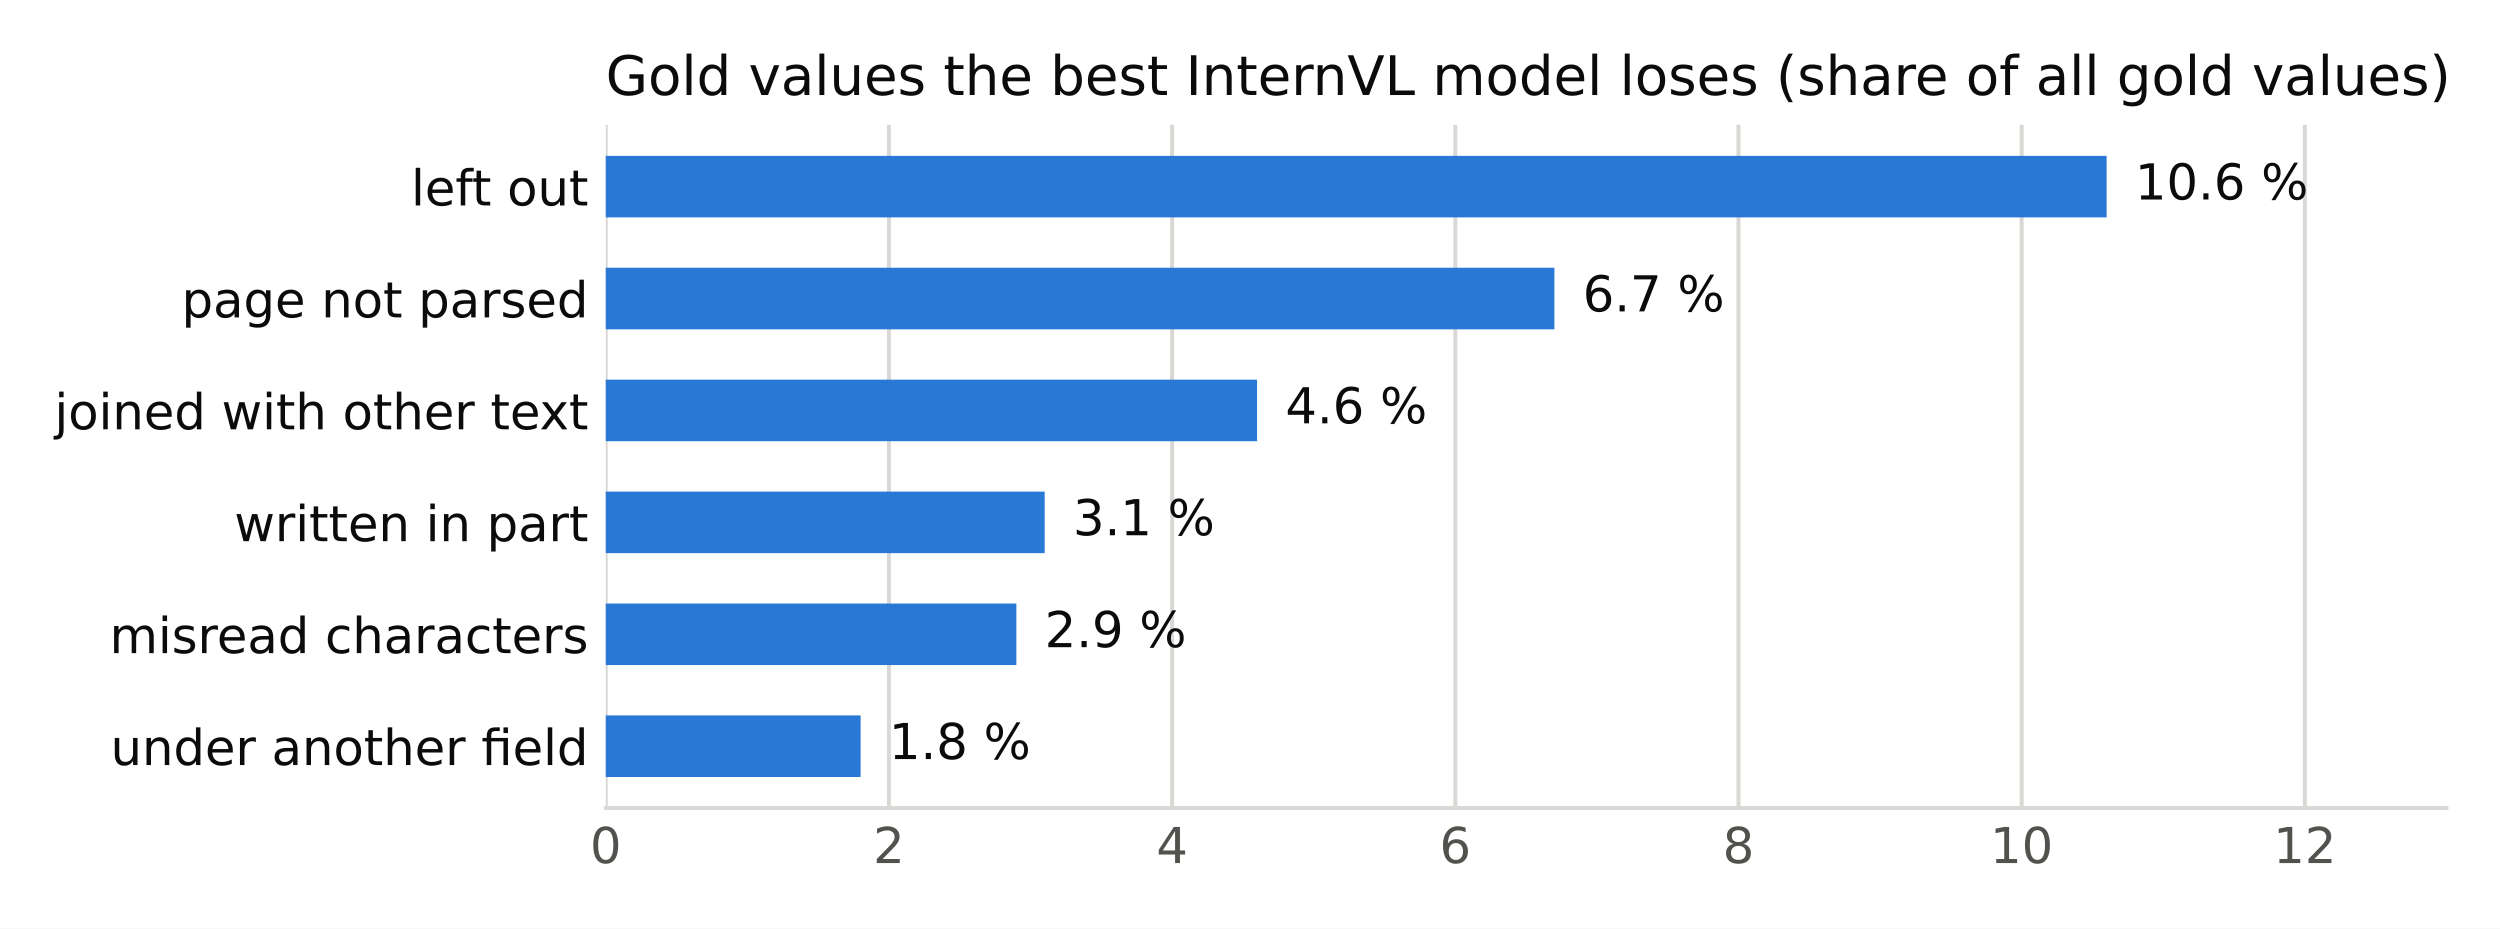
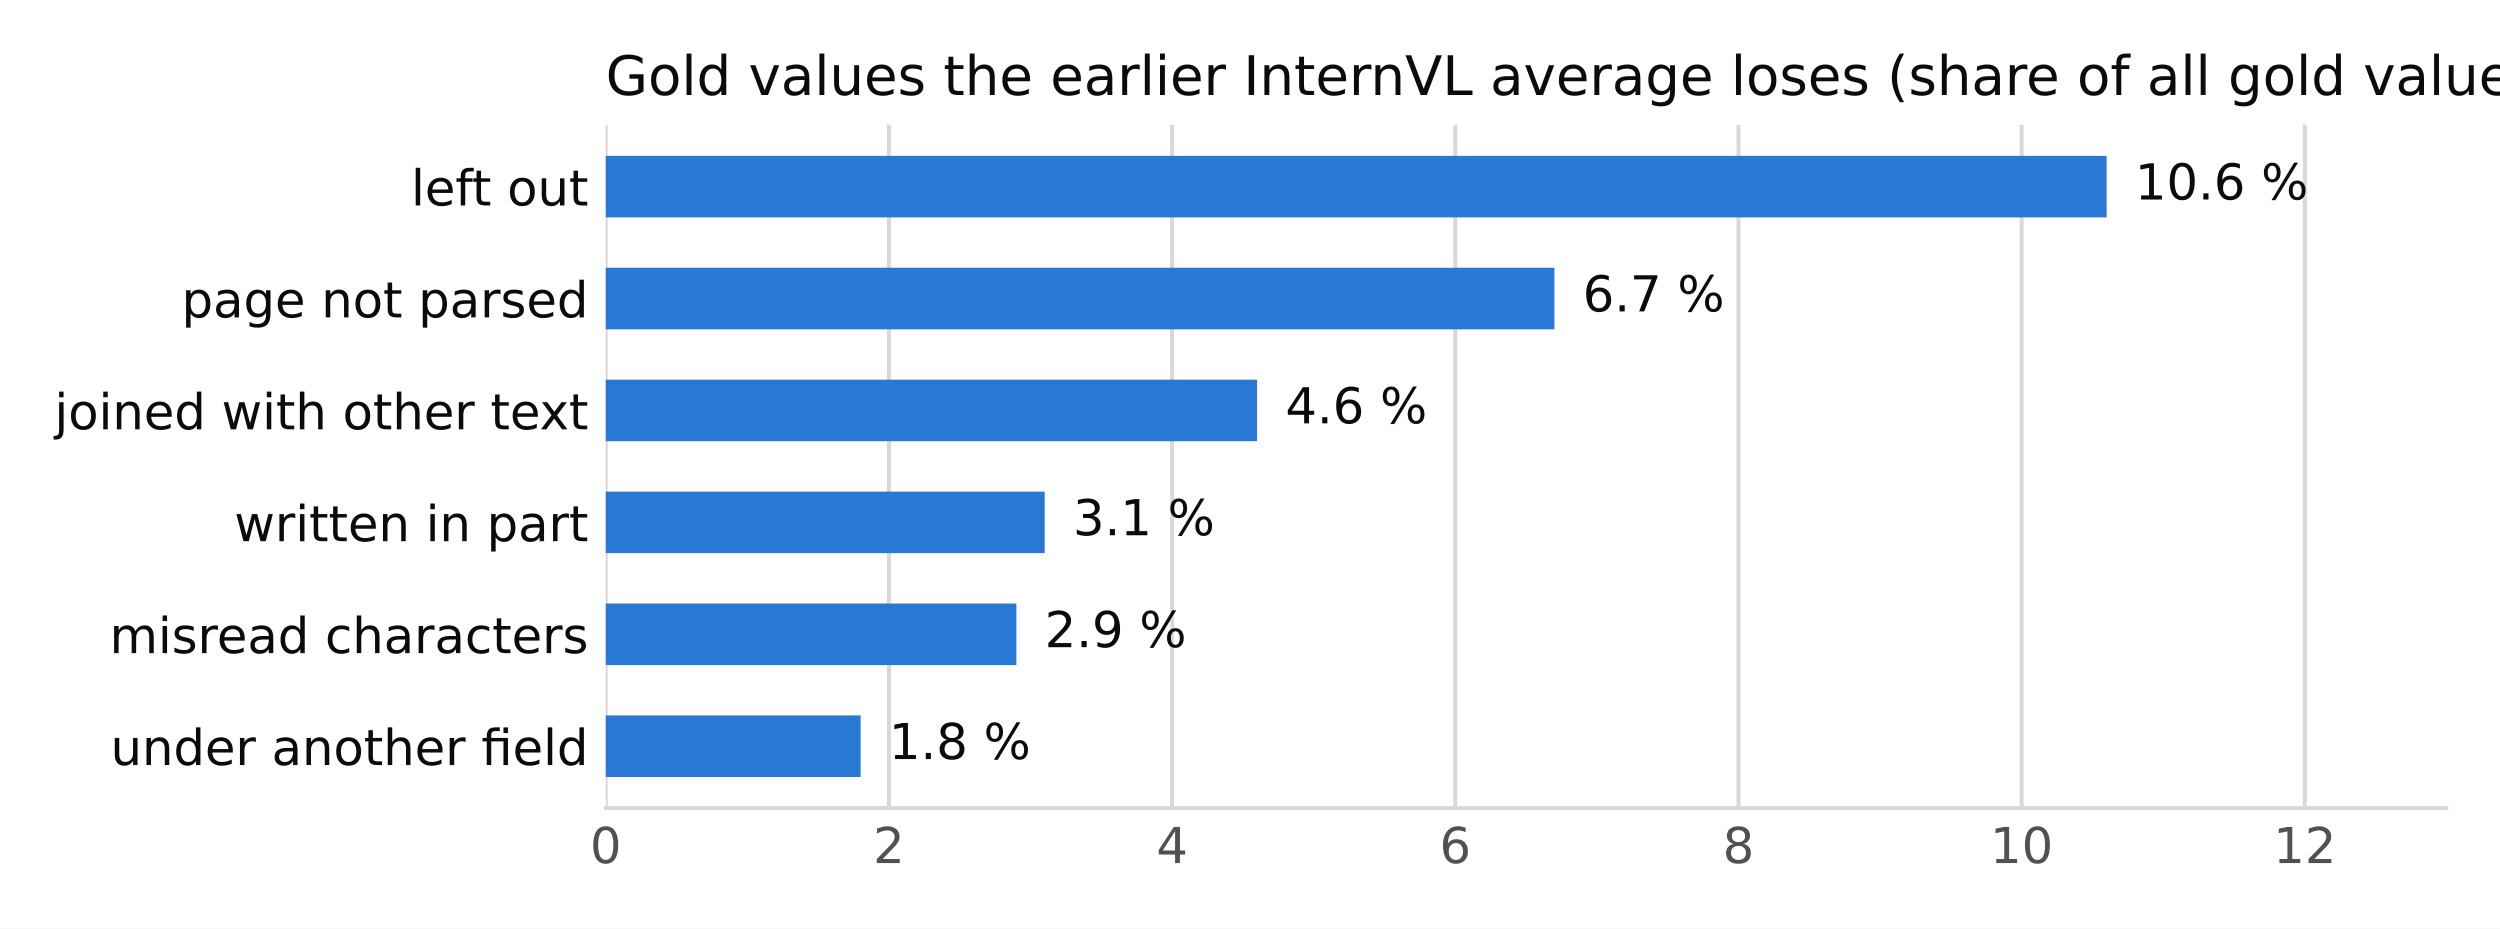
<svg xmlns="http://www.w3.org/2000/svg" xmlns:xlink="http://www.w3.org/1999/xlink" width="504pt" height="187.2pt" viewBox="0 0 504 187.2" version="1.1">
  <defs>
    <style type="text/css">*{stroke-linejoin: round; stroke-linecap: butt}</style>
  </defs>
  <g id="figure_1">
    <g id="patch_1">
      <path d="M 0 187.2  L 504 187.2  L 504 0  L 0 0  z " style="fill: #ffffff" />
    </g>
    <g id="axes_1">
      <g id="patch_2">
        <path d="M 122.12 162.9  L 493.2 162.9  L 493.2 25.157  L 122.12 25.157  L 122.12 162.9  z " style="fill: none" />
      </g>
      <g id="matplotlib.axis_1">
        <g id="xtick_1">
          <g id="line2d_1">
-             <path d="M 122.12 162.9  L 122.12 25.157  " clip-path="url(#p6984d5d50f)" style="fill: none; stroke: #d9d8d4; stroke-width: 0.8; stroke-linecap: square" />
+             <path d="M 122.12 162.9  L 122.12 25.157  " clip-path="url(#pb8b77c0574)" style="fill: none; stroke: #d9d8d4; stroke-width: 0.8; stroke-linecap: square" />
          </g>
          <g id="line2d_2" />
          <g id="text_1">
            <g style="fill: #52514e" transform="translate(118.9387 173.9977) scale(0.1 -0.1)">
              <defs>
                <path id="DejaVuSans-13" d="M 2034 4250  Q 1547 4250 1301 3770  Q 1056 3291 1056 2328  Q 1056 1369 1301 889  Q 1547 409 2034 409  Q 2525 409 2770 889  Q 3016 1369 3016 2328  Q 3016 3291 2770 3770  Q 2525 4250 2034 4250  z M 2034 4750  Q 2819 4750 3233 4129  Q 3647 3509 3647 2328  Q 3647 1150 3233 529  Q 2819 -91 2034 -91  Q 1250 -91 836 529  Q 422 1150 422 2328  Q 422 3509 836 4129  Q 1250 4750 2034 4750  z " transform="scale(0.015625)" />
              </defs>
              <use xlink:href="#DejaVuSans-13" />
            </g>
          </g>
        </g>
        <g id="xtick_2">
          <g id="line2d_3">
-             <path d="M 179.209 162.9  L 179.209 25.157  " clip-path="url(#p6984d5d50f)" style="fill: none; stroke: #d9d8d4; stroke-width: 0.8; stroke-linecap: square" />
+             <path d="M 179.209 162.9  L 179.209 25.157  " clip-path="url(#pb8b77c0574)" style="fill: none; stroke: #d9d8d4; stroke-width: 0.8; stroke-linecap: square" />
          </g>
          <g id="line2d_4" />
          <g id="text_2">
            <g style="fill: #52514e" transform="translate(176.028 173.9977) scale(0.1 -0.1)">
              <defs>
                <path id="DejaVuSans-15" d="M 1228 531  L 3431 531  L 3431 0  L 469 0  L 469 531  Q 828 903 1448 1529  Q 2069 2156 2228 2338  Q 2531 2678 2651 2914  Q 2772 3150 2772 3378  Q 2772 3750 2511 3984  Q 2250 4219 1831 4219  Q 1534 4219 1204 4116  Q 875 4013 500 3803  L 500 4441  Q 881 4594 1212 4672  Q 1544 4750 1819 4750  Q 2544 4750 2975 4387  Q 3406 4025 3406 3419  Q 3406 3131 3298 2873  Q 3191 2616 2906 2266  Q 2828 2175 2409 1742  Q 1991 1309 1228 531  z " transform="scale(0.015625)" />
              </defs>
              <use xlink:href="#DejaVuSans-15" />
            </g>
          </g>
        </g>
        <g id="xtick_3">
          <g id="line2d_5">
-             <path d="M 236.298 162.9  L 236.298 25.157  " clip-path="url(#p6984d5d50f)" style="fill: none; stroke: #d9d8d4; stroke-width: 0.8; stroke-linecap: square" />
+             <path d="M 236.298 162.9  L 236.298 25.157  " clip-path="url(#pb8b77c0574)" style="fill: none; stroke: #d9d8d4; stroke-width: 0.8; stroke-linecap: square" />
          </g>
          <g id="line2d_6" />
          <g id="text_3">
            <g style="fill: #52514e" transform="translate(233.1172 173.9977) scale(0.1 -0.1)">
              <defs>
                <path id="DejaVuSans-17" d="M 2419 4116  L 825 1625  L 2419 1625  L 2419 4116  z M 2253 4666  L 3047 4666  L 3047 1625  L 3713 1625  L 3713 1100  L 3047 1100  L 3047 0  L 2419 0  L 2419 1100  L 313 1100  L 313 1709  L 2253 4666  z " transform="scale(0.015625)" />
              </defs>
              <use xlink:href="#DejaVuSans-17" />
            </g>
          </g>
        </g>
        <g id="xtick_4">
          <g id="line2d_7">
-             <path d="M 293.388 162.9  L 293.388 25.157  " clip-path="url(#p6984d5d50f)" style="fill: none; stroke: #d9d8d4; stroke-width: 0.8; stroke-linecap: square" />
+             <path d="M 293.388 162.9  L 293.388 25.157  " clip-path="url(#pb8b77c0574)" style="fill: none; stroke: #d9d8d4; stroke-width: 0.8; stroke-linecap: square" />
          </g>
          <g id="line2d_8" />
          <g id="text_4">
            <g style="fill: #52514e" transform="translate(290.2064 173.9977) scale(0.1 -0.1)">
              <defs>
                <path id="DejaVuSans-19" d="M 2113 2584  Q 1688 2584 1439 2293  Q 1191 2003 1191 1497  Q 1191 994 1439 701  Q 1688 409 2113 409  Q 2538 409 2786 701  Q 3034 994 3034 1497  Q 3034 2003 2786 2293  Q 2538 2584 2113 2584  z M 3366 4563  L 3366 3988  Q 3128 4100 2886 4159  Q 2644 4219 2406 4219  Q 1781 4219 1451 3797  Q 1122 3375 1075 2522  Q 1259 2794 1537 2939  Q 1816 3084 2150 3084  Q 2853 3084 3261 2657  Q 3669 2231 3669 1497  Q 3669 778 3244 343  Q 2819 -91 2113 -91  Q 1303 -91 875 529  Q 447 1150 447 2328  Q 447 3434 972 4092  Q 1497 4750 2381 4750  Q 2619 4750 2861 4703  Q 3103 4656 3366 4563  z " transform="scale(0.015625)" />
              </defs>
              <use xlink:href="#DejaVuSans-19" />
            </g>
          </g>
        </g>
        <g id="xtick_5">
          <g id="line2d_9">
-             <path d="M 350.477 162.9  L 350.477 25.157  " clip-path="url(#p6984d5d50f)" style="fill: none; stroke: #d9d8d4; stroke-width: 0.8; stroke-linecap: square" />
+             <path d="M 350.477 162.9  L 350.477 25.157  " clip-path="url(#pb8b77c0574)" style="fill: none; stroke: #d9d8d4; stroke-width: 0.8; stroke-linecap: square" />
          </g>
          <g id="line2d_10" />
          <g id="text_5">
            <g style="fill: #52514e" transform="translate(347.2957 173.9977) scale(0.1 -0.1)">
              <defs>
                <path id="DejaVuSans-1b" d="M 2034 2216  Q 1584 2216 1326 1975  Q 1069 1734 1069 1313  Q 1069 891 1326 650  Q 1584 409 2034 409  Q 2484 409 2743 651  Q 3003 894 3003 1313  Q 3003 1734 2745 1975  Q 2488 2216 2034 2216  z M 1403 2484  Q 997 2584 770 2862  Q 544 3141 544 3541  Q 544 4100 942 4425  Q 1341 4750 2034 4750  Q 2731 4750 3128 4425  Q 3525 4100 3525 3541  Q 3525 3141 3298 2862  Q 3072 2584 2669 2484  Q 3125 2378 3379 2068  Q 3634 1759 3634 1313  Q 3634 634 3220 271  Q 2806 -91 2034 -91  Q 1263 -91 848 271  Q 434 634 434 1313  Q 434 1759 690 2068  Q 947 2378 1403 2484  z M 1172 3481  Q 1172 3119 1398 2916  Q 1625 2713 2034 2713  Q 2441 2713 2670 2916  Q 2900 3119 2900 3481  Q 2900 3844 2670 4047  Q 2441 4250 2034 4250  Q 1625 4250 1398 4047  Q 1172 3844 1172 3481  z " transform="scale(0.015625)" />
              </defs>
              <use xlink:href="#DejaVuSans-1b" />
            </g>
          </g>
        </g>
        <g id="xtick_6">
          <g id="line2d_11">
-             <path d="M 407.566 162.9  L 407.566 25.157  " clip-path="url(#p6984d5d50f)" style="fill: none; stroke: #d9d8d4; stroke-width: 0.8; stroke-linecap: square" />
+             <path d="M 407.566 162.9  L 407.566 25.157  " clip-path="url(#pb8b77c0574)" style="fill: none; stroke: #d9d8d4; stroke-width: 0.8; stroke-linecap: square" />
          </g>
          <g id="line2d_12" />
          <g id="text_6">
            <g style="fill: #52514e" transform="translate(401.2037 173.9977) scale(0.1 -0.1)">
              <defs>
                <path id="DejaVuSans-14" d="M 794 531  L 1825 531  L 1825 4091  L 703 3866  L 703 4441  L 1819 4666  L 2450 4666  L 2450 531  L 3481 531  L 3481 0  L 794 0  L 794 531  z " transform="scale(0.015625)" />
              </defs>
              <use xlink:href="#DejaVuSans-14" />
              <use xlink:href="#DejaVuSans-13" transform="translate(63.625 0)" />
            </g>
          </g>
        </g>
        <g id="xtick_7">
          <g id="line2d_13">
-             <path d="M 464.655 162.9  L 464.655 25.157  " clip-path="url(#p6984d5d50f)" style="fill: none; stroke: #d9d8d4; stroke-width: 0.8; stroke-linecap: square" />
+             <path d="M 464.655 162.9  L 464.655 25.157  " clip-path="url(#pb8b77c0574)" style="fill: none; stroke: #d9d8d4; stroke-width: 0.8; stroke-linecap: square" />
          </g>
          <g id="line2d_14" />
          <g id="text_7">
            <g style="fill: #52514e" transform="translate(458.2929 173.9977) scale(0.1 -0.1)">
              <use xlink:href="#DejaVuSans-14" />
              <use xlink:href="#DejaVuSans-15" transform="translate(63.625 0)" />
            </g>
          </g>
        </g>
      </g>
      <g id="matplotlib.axis_2">
        <g id="ytick_1">
          <g id="line2d_15" />
          <g id="text_8">
            <g style="fill: #0b0b0b" transform="translate(22.29188 154.2336) scale(0.1 -0.1)">
              <defs>
                <path id="DejaVuSans-58" d="M 544 1381  L 544 3500  L 1119 3500  L 1119 1403  Q 1119 906 1312 657  Q 1506 409 1894 409  Q 2359 409 2629 706  Q 2900 1003 2900 1516  L 2900 3500  L 3475 3500  L 3475 0  L 2900 0  L 2900 538  Q 2691 219 2414 64  Q 2138 -91 1772 -91  Q 1169 -91 856 284  Q 544 659 544 1381  z M 1991 3584  L 1991 3584  z " transform="scale(0.015625)" />
                <path id="DejaVuSans-51" d="M 3513 2113  L 3513 0  L 2938 0  L 2938 2094  Q 2938 2591 2744 2837  Q 2550 3084 2163 3084  Q 1697 3084 1428 2787  Q 1159 2491 1159 1978  L 1159 0  L 581 0  L 581 3500  L 1159 3500  L 1159 2956  Q 1366 3272 1645 3428  Q 1925 3584 2291 3584  Q 2894 3584 3203 3211  Q 3513 2838 3513 2113  z " transform="scale(0.015625)" />
                <path id="DejaVuSans-47" d="M 2906 2969  L 2906 4863  L 3481 4863  L 3481 0  L 2906 0  L 2906 525  Q 2725 213 2448 61  Q 2172 -91 1784 -91  Q 1150 -91 751 415  Q 353 922 353 1747  Q 353 2572 751 3078  Q 1150 3584 1784 3584  Q 2172 3584 2448 3432  Q 2725 3281 2906 2969  z M 947 1747  Q 947 1113 1208 752  Q 1469 391 1925 391  Q 2381 391 2643 752  Q 2906 1113 2906 1747  Q 2906 2381 2643 2742  Q 2381 3103 1925 3103  Q 1469 3103 1208 2742  Q 947 2381 947 1747  z " transform="scale(0.015625)" />
                <path id="DejaVuSans-48" d="M 3597 1894  L 3597 1613  L 953 1613  Q 991 1019 1311 708  Q 1631 397 2203 397  Q 2534 397 2845 478  Q 3156 559 3463 722  L 3463 178  Q 3153 47 2828 -22  Q 2503 -91 2169 -91  Q 1331 -91 842 396  Q 353 884 353 1716  Q 353 2575 817 3079  Q 1281 3584 2069 3584  Q 2775 3584 3186 3129  Q 3597 2675 3597 1894  z M 3022 2063  Q 3016 2534 2758 2815  Q 2500 3097 2075 3097  Q 1594 3097 1305 2825  Q 1016 2553 972 2059  L 3022 2063  z " transform="scale(0.015625)" />
                <path id="DejaVuSans-55" d="M 2631 2963  Q 2534 3019 2420 3045  Q 2306 3072 2169 3072  Q 1681 3072 1420 2755  Q 1159 2438 1159 1844  L 1159 0  L 581 0  L 581 3500  L 1159 3500  L 1159 2956  Q 1341 3275 1631 3429  Q 1922 3584 2338 3584  Q 2397 3584 2469 3576  Q 2541 3569 2628 3553  L 2631 2963  z " transform="scale(0.015625)" />
                <path id="DejaVuSans-3" transform="scale(0.015625)" />
                <path id="DejaVuSans-44" d="M 2194 1759  Q 1497 1759 1228 1600  Q 959 1441 959 1056  Q 959 750 1161 570  Q 1363 391 1709 391  Q 2188 391 2477 730  Q 2766 1069 2766 1631  L 2766 1759  L 2194 1759  z M 3341 1997  L 3341 0  L 2766 0  L 2766 531  Q 2569 213 2275 61  Q 1981 -91 1556 -91  Q 1019 -91 701 211  Q 384 513 384 1019  Q 384 1609 779 1909  Q 1175 2209 1959 2209  L 2766 2209  L 2766 2266  Q 2766 2663 2505 2880  Q 2244 3097 1772 3097  Q 1472 3097 1187 3025  Q 903 2953 641 2809  L 641 3341  Q 956 3463 1253 3523  Q 1550 3584 1831 3584  Q 2591 3584 2966 3190  Q 3341 2797 3341 1997  z " transform="scale(0.015625)" />
                <path id="DejaVuSans-52" d="M 1959 3097  Q 1497 3097 1228 2736  Q 959 2375 959 1747  Q 959 1119 1226 758  Q 1494 397 1959 397  Q 2419 397 2687 759  Q 2956 1122 2956 1747  Q 2956 2369 2687 2733  Q 2419 3097 1959 3097  z M 1959 3584  Q 2709 3584 3137 3096  Q 3566 2609 3566 1747  Q 3566 888 3137 398  Q 2709 -91 1959 -91  Q 1206 -91 779 398  Q 353 888 353 1747  Q 353 2609 779 3096  Q 1206 3584 1959 3584  z " transform="scale(0.015625)" />
                <path id="DejaVuSans-57" d="M 1172 4494  L 1172 3500  L 2356 3500  L 2356 3053  L 1172 3053  L 1172 1153  Q 1172 725 1289 603  Q 1406 481 1766 481  L 2356 481  L 2356 0  L 1766 0  Q 1100 0 847 248  Q 594 497 594 1153  L 594 3053  L 172 3053  L 172 3500  L 594 3500  L 594 4494  L 1172 4494  z " transform="scale(0.015625)" />
                <path id="DejaVuSans-4b" d="M 3513 2113  L 3513 0  L 2938 0  L 2938 2094  Q 2938 2591 2744 2837  Q 2550 3084 2163 3084  Q 1697 3084 1428 2787  Q 1159 2491 1159 1978  L 1159 0  L 581 0  L 581 4863  L 1159 4863  L 1159 2956  Q 1366 3272 1645 3428  Q 1925 3584 2291 3584  Q 2894 3584 3203 3211  Q 3513 2838 3513 2113  z " transform="scale(0.015625)" />
                <path id="DejaVuSans-13af" d="M 3431 3500  L 3431 0  L 2853 0  L 2853 3053  L 1275 3053  L 1275 0  L 697 0  L 697 3053  L 147 3053  L 147 3500  L 697 3500  L 697 3744  Q 697 4316 967 4589  Q 1238 4863 1797 4863  L 2375 4863  L 2375 4384  L 1825 4384  Q 1516 4384 1395 4259  Q 1275 4134 1275 3809  L 1275 3500  L 3431 3500  z M 2853 4856  L 3431 4856  L 3431 4128  L 2853 4128  L 2853 4856  z " transform="scale(0.015625)" />
                <path id="DejaVuSans-4f" d="M 603 4863  L 1178 4863  L 1178 0  L 603 0  L 603 4863  z " transform="scale(0.015625)" />
              </defs>
              <use xlink:href="#DejaVuSans-58" />
              <use xlink:href="#DejaVuSans-51" transform="translate(63.375 0)" />
              <use xlink:href="#DejaVuSans-47" transform="translate(126.75 0)" />
              <use xlink:href="#DejaVuSans-48" transform="translate(190.2344 0)" />
              <use xlink:href="#DejaVuSans-55" transform="translate(251.7656 0)" />
              <use xlink:href="#DejaVuSans-3" transform="translate(292.875 0)" />
              <use xlink:href="#DejaVuSans-44" transform="translate(324.6562 0)" />
              <use xlink:href="#DejaVuSans-51" transform="translate(385.9375 0)" />
              <use xlink:href="#DejaVuSans-52" transform="translate(449.3125 0)" />
              <use xlink:href="#DejaVuSans-57" transform="translate(510.5 0)" />
              <use xlink:href="#DejaVuSans-4b" transform="translate(549.7031 0)" />
              <use xlink:href="#DejaVuSans-48" transform="translate(613.0781 0)" />
              <use xlink:href="#DejaVuSans-55" transform="translate(674.6094 0)" />
              <use xlink:href="#DejaVuSans-3" transform="translate(715.7188 0)" />
              <use xlink:href="#DejaVuSans-13af" transform="translate(747.5 0)" />
              <use xlink:href="#DejaVuSans-48" transform="translate(810.4844 0)" />
              <use xlink:href="#DejaVuSans-4f" transform="translate(872.0156 0)" />
              <use xlink:href="#DejaVuSans-47" transform="translate(899.7969 0)" />
            </g>
          </g>
        </g>
        <g id="ytick_2">
          <g id="line2d_16" />
          <g id="text_9">
            <g style="fill: #0b0b0b" transform="translate(22.09812 131.6713) scale(0.1 -0.1)">
              <defs>
                <path id="DejaVuSans-50" d="M 3328 2828  Q 3544 3216 3844 3400  Q 4144 3584 4550 3584  Q 5097 3584 5394 3201  Q 5691 2819 5691 2113  L 5691 0  L 5113 0  L 5113 2094  Q 5113 2597 4934 2840  Q 4756 3084 4391 3084  Q 3944 3084 3684 2787  Q 3425 2491 3425 1978  L 3425 0  L 2847 0  L 2847 2094  Q 2847 2600 2669 2842  Q 2491 3084 2119 3084  Q 1678 3084 1418 2786  Q 1159 2488 1159 1978  L 1159 0  L 581 0  L 581 3500  L 1159 3500  L 1159 2956  Q 1356 3278 1631 3431  Q 1906 3584 2284 3584  Q 2666 3584 2933 3390  Q 3200 3197 3328 2828  z " transform="scale(0.015625)" />
                <path id="DejaVuSans-4c" d="M 603 3500  L 1178 3500  L 1178 0  L 603 0  L 603 3500  z M 603 4863  L 1178 4863  L 1178 4134  L 603 4134  L 603 4863  z " transform="scale(0.015625)" />
                <path id="DejaVuSans-56" d="M 2834 3397  L 2834 2853  Q 2591 2978 2328 3040  Q 2066 3103 1784 3103  Q 1356 3103 1142 2972  Q 928 2841 928 2578  Q 928 2378 1081 2264  Q 1234 2150 1697 2047  L 1894 2003  Q 2506 1872 2764 1633  Q 3022 1394 3022 966  Q 3022 478 2636 193  Q 2250 -91 1575 -91  Q 1294 -91 989 -36  Q 684 19 347 128  L 347 722  Q 666 556 975 473  Q 1284 391 1588 391  Q 1994 391 2212 530  Q 2431 669 2431 922  Q 2431 1156 2273 1281  Q 2116 1406 1581 1522  L 1381 1569  Q 847 1681 609 1914  Q 372 2147 372 2553  Q 372 3047 722 3315  Q 1072 3584 1716 3584  Q 2034 3584 2315 3537  Q 2597 3491 2834 3397  z " transform="scale(0.015625)" />
                <path id="DejaVuSans-46" d="M 3122 3366  L 3122 2828  Q 2878 2963 2633 3030  Q 2388 3097 2138 3097  Q 1578 3097 1268 2742  Q 959 2388 959 1747  Q 959 1106 1268 751  Q 1578 397 2138 397  Q 2388 397 2633 464  Q 2878 531 3122 666  L 3122 134  Q 2881 22 2623 -34  Q 2366 -91 2075 -91  Q 1284 -91 818 406  Q 353 903 353 1747  Q 353 2603 823 3093  Q 1294 3584 2113 3584  Q 2378 3584 2631 3529  Q 2884 3475 3122 3366  z " transform="scale(0.015625)" />
              </defs>
              <use xlink:href="#DejaVuSans-50" />
              <use xlink:href="#DejaVuSans-4c" transform="translate(97.40625 0)" />
              <use xlink:href="#DejaVuSans-56" transform="translate(125.1875 0)" />
              <use xlink:href="#DejaVuSans-55" transform="translate(177.2812 0)" />
              <use xlink:href="#DejaVuSans-48" transform="translate(216.1875 0)" />
              <use xlink:href="#DejaVuSans-44" transform="translate(277.7188 0)" />
              <use xlink:href="#DejaVuSans-47" transform="translate(339 0)" />
              <use xlink:href="#DejaVuSans-3" transform="translate(402.4844 0)" />
              <use xlink:href="#DejaVuSans-46" transform="translate(434.2656 0)" />
              <use xlink:href="#DejaVuSans-4b" transform="translate(489.25 0)" />
              <use xlink:href="#DejaVuSans-44" transform="translate(552.625 0)" />
              <use xlink:href="#DejaVuSans-55" transform="translate(613.9062 0)" />
              <use xlink:href="#DejaVuSans-44" transform="translate(655.0156 0)" />
              <use xlink:href="#DejaVuSans-46" transform="translate(716.2969 0)" />
              <use xlink:href="#DejaVuSans-57" transform="translate(771.2812 0)" />
              <use xlink:href="#DejaVuSans-48" transform="translate(810.4844 0)" />
              <use xlink:href="#DejaVuSans-55" transform="translate(872.0156 0)" />
              <use xlink:href="#DejaVuSans-56" transform="translate(913.125 0)" />
            </g>
          </g>
        </g>
        <g id="ytick_3">
          <g id="line2d_17" />
          <g id="text_10">
            <g style="fill: #0b0b0b" transform="translate(47.24188 109.1091) scale(0.1 -0.1)">
              <defs>
                <path id="DejaVuSans-5a" d="M 269 3500  L 844 3500  L 1563 769  L 2278 3500  L 2956 3500  L 3675 769  L 4391 3500  L 4966 3500  L 4050 0  L 3372 0  L 2619 2869  L 1863 0  L 1184 0  L 269 3500  z " transform="scale(0.015625)" />
                <path id="DejaVuSans-53" d="M 1159 525  L 1159 -1331  L 581 -1331  L 581 3500  L 1159 3500  L 1159 2969  Q 1341 3281 1617 3432  Q 1894 3584 2278 3584  Q 2916 3584 3314 3078  Q 3713 2572 3713 1747  Q 3713 922 3314 415  Q 2916 -91 2278 -91  Q 1894 -91 1617 61  Q 1341 213 1159 525  z M 3116 1747  Q 3116 2381 2855 2742  Q 2594 3103 2138 3103  Q 1681 3103 1420 2742  Q 1159 2381 1159 1747  Q 1159 1113 1420 752  Q 1681 391 2138 391  Q 2594 391 2855 752  Q 3116 1113 3116 1747  z " transform="scale(0.015625)" />
              </defs>
              <use xlink:href="#DejaVuSans-5a" />
              <use xlink:href="#DejaVuSans-55" transform="translate(81.78125 0)" />
              <use xlink:href="#DejaVuSans-4c" transform="translate(122.8906 0)" />
              <use xlink:href="#DejaVuSans-57" transform="translate(150.6719 0)" />
              <use xlink:href="#DejaVuSans-57" transform="translate(189.875 0)" />
              <use xlink:href="#DejaVuSans-48" transform="translate(229.0781 0)" />
              <use xlink:href="#DejaVuSans-51" transform="translate(290.6094 0)" />
              <use xlink:href="#DejaVuSans-3" transform="translate(353.9844 0)" />
              <use xlink:href="#DejaVuSans-4c" transform="translate(385.7656 0)" />
              <use xlink:href="#DejaVuSans-51" transform="translate(413.5469 0)" />
              <use xlink:href="#DejaVuSans-3" transform="translate(476.9219 0)" />
              <use xlink:href="#DejaVuSans-53" transform="translate(508.7031 0)" />
              <use xlink:href="#DejaVuSans-44" transform="translate(572.1875 0)" />
              <use xlink:href="#DejaVuSans-55" transform="translate(633.4688 0)" />
              <use xlink:href="#DejaVuSans-57" transform="translate(674.5781 0)" />
            </g>
          </g>
        </g>
        <g id="ytick_4">
          <g id="line2d_18" />
          <g id="text_11">
            <g style="fill: #0b0b0b" transform="translate(10.97937 86.5468) scale(0.1 -0.1)">
              <defs>
                <path id="DejaVuSans-4d" d="M 603 3500  L 1178 3500  L 1178 -63  Q 1178 -731 923 -1031  Q 669 -1331 103 -1331  L -116 -1331  L -116 -844  L 38 -844  Q 366 -844 484 -692  Q 603 -541 603 -63  L 603 3500  z M 603 4863  L 1178 4863  L 1178 4134  L 603 4134  L 603 4863  z " transform="scale(0.015625)" />
                <path id="DejaVuSans-5b" d="M 3513 3500  L 2247 1797  L 3578 0  L 2900 0  L 1881 1375  L 863 0  L 184 0  L 1544 1831  L 300 3500  L 978 3500  L 1906 2253  L 2834 3500  L 3513 3500  z " transform="scale(0.015625)" />
              </defs>
              <use xlink:href="#DejaVuSans-4d" />
              <use xlink:href="#DejaVuSans-52" transform="translate(27.78125 0)" />
              <use xlink:href="#DejaVuSans-4c" transform="translate(88.96875 0)" />
              <use xlink:href="#DejaVuSans-51" transform="translate(116.75 0)" />
              <use xlink:href="#DejaVuSans-48" transform="translate(180.125 0)" />
              <use xlink:href="#DejaVuSans-47" transform="translate(241.6562 0)" />
              <use xlink:href="#DejaVuSans-3" transform="translate(305.1406 0)" />
              <use xlink:href="#DejaVuSans-5a" transform="translate(336.9219 0)" />
              <use xlink:href="#DejaVuSans-4c" transform="translate(418.7031 0)" />
              <use xlink:href="#DejaVuSans-57" transform="translate(446.4844 0)" />
              <use xlink:href="#DejaVuSans-4b" transform="translate(485.6875 0)" />
              <use xlink:href="#DejaVuSans-3" transform="translate(549.0625 0)" />
              <use xlink:href="#DejaVuSans-52" transform="translate(580.8438 0)" />
              <use xlink:href="#DejaVuSans-57" transform="translate(642.0312 0)" />
              <use xlink:href="#DejaVuSans-4b" transform="translate(681.2344 0)" />
              <use xlink:href="#DejaVuSans-48" transform="translate(744.6094 0)" />
              <use xlink:href="#DejaVuSans-55" transform="translate(806.1406 0)" />
              <use xlink:href="#DejaVuSans-3" transform="translate(847.25 0)" />
              <use xlink:href="#DejaVuSans-57" transform="translate(879.0312 0)" />
              <use xlink:href="#DejaVuSans-48" transform="translate(918.2344 0)" />
              <use xlink:href="#DejaVuSans-5b" transform="translate(978.0156 0)" />
              <use xlink:href="#DejaVuSans-57" transform="translate(1037.203 0)" />
            </g>
          </g>
        </g>
        <g id="ytick_5">
          <g id="line2d_19" />
          <g id="text_12">
            <g style="fill: #0b0b0b" transform="translate(36.61062 63.98454) scale(0.1 -0.1)">
              <defs>
                <path id="DejaVuSans-4a" d="M 2906 1791  Q 2906 2416 2648 2759  Q 2391 3103 1925 3103  Q 1463 3103 1205 2759  Q 947 2416 947 1791  Q 947 1169 1205 825  Q 1463 481 1925 481  Q 2391 481 2648 825  Q 2906 1169 2906 1791  z M 3481 434  Q 3481 -459 3084 -895  Q 2688 -1331 1869 -1331  Q 1566 -1331 1297 -1286  Q 1028 -1241 775 -1147  L 775 -588  Q 1028 -725 1275 -790  Q 1522 -856 1778 -856  Q 2344 -856 2625 -561  Q 2906 -266 2906 331  L 2906 616  Q 2728 306 2450 153  Q 2172 0 1784 0  Q 1141 0 747 490  Q 353 981 353 1791  Q 353 2603 747 3093  Q 1141 3584 1784 3584  Q 2172 3584 2450 3431  Q 2728 3278 2906 2969  L 2906 3500  L 3481 3500  L 3481 434  z " transform="scale(0.015625)" />
              </defs>
              <use xlink:href="#DejaVuSans-53" />
              <use xlink:href="#DejaVuSans-44" transform="translate(63.48438 0)" />
              <use xlink:href="#DejaVuSans-4a" transform="translate(124.7656 0)" />
              <use xlink:href="#DejaVuSans-48" transform="translate(188.25 0)" />
              <use xlink:href="#DejaVuSans-3" transform="translate(249.7812 0)" />
              <use xlink:href="#DejaVuSans-51" transform="translate(281.5625 0)" />
              <use xlink:href="#DejaVuSans-52" transform="translate(344.9375 0)" />
              <use xlink:href="#DejaVuSans-57" transform="translate(406.125 0)" />
              <use xlink:href="#DejaVuSans-3" transform="translate(445.3281 0)" />
              <use xlink:href="#DejaVuSans-53" transform="translate(477.1094 0)" />
              <use xlink:href="#DejaVuSans-44" transform="translate(540.5938 0)" />
              <use xlink:href="#DejaVuSans-55" transform="translate(601.875 0)" />
              <use xlink:href="#DejaVuSans-56" transform="translate(642.9844 0)" />
              <use xlink:href="#DejaVuSans-48" transform="translate(695.0781 0)" />
              <use xlink:href="#DejaVuSans-47" transform="translate(756.6094 0)" />
            </g>
          </g>
        </g>
        <g id="ytick_6">
          <g id="line2d_20" />
          <g id="text_13">
            <g style="fill: #0b0b0b" transform="translate(82.86844 41.42229) scale(0.1 -0.1)">
              <defs>
                <path id="DejaVuSans-49" d="M 2375 4863  L 2375 4384  L 1825 4384  Q 1516 4384 1395 4259  Q 1275 4134 1275 3809  L 1275 3500  L 2222 3500  L 2222 3053  L 1275 3053  L 1275 0  L 697 0  L 697 3053  L 147 3053  L 147 3500  L 697 3500  L 697 3744  Q 697 4328 969 4595  Q 1241 4863 1831 4863  L 2375 4863  z " transform="scale(0.015625)" />
              </defs>
              <use xlink:href="#DejaVuSans-4f" />
              <use xlink:href="#DejaVuSans-48" transform="translate(27.78125 0)" />
              <use xlink:href="#DejaVuSans-49" transform="translate(89.3125 0)" />
              <use xlink:href="#DejaVuSans-57" transform="translate(122.7656 0)" />
              <use xlink:href="#DejaVuSans-3" transform="translate(161.9688 0)" />
              <use xlink:href="#DejaVuSans-52" transform="translate(193.75 0)" />
              <use xlink:href="#DejaVuSans-58" transform="translate(254.9375 0)" />
              <use xlink:href="#DejaVuSans-57" transform="translate(318.3125 0)" />
            </g>
          </g>
        </g>
      </g>
      <g id="patch_3">
-         <path d="M 122.12 156.639  L 173.5 156.639  L 173.5 144.23  L 122.12 144.23  z " clip-path="url(#p6984d5d50f)" style="fill: #2a78d6" />
+         <path d="M 122.12 156.639  L 173.5 156.639  L 173.5 144.23  L 122.12 144.23  z " clip-path="url(#pb8b77c0574)" style="fill: #2a78d6" />
      </g>
      <g id="patch_4">
-         <path d="M 122.12 134.077  L 204.899 134.077  L 204.899 121.667  L 122.12 121.667  z " clip-path="url(#p6984d5d50f)" style="fill: #2a78d6" />
+         <path d="M 122.12 134.077  L 204.899 134.077  L 204.899 121.667  L 122.12 121.667  z " clip-path="url(#pb8b77c0574)" style="fill: #2a78d6" />
      </g>
      <g id="patch_5">
-         <path d="M 122.12 111.514  L 210.608 111.514  L 210.608 99.105  L 122.12 99.105  z " clip-path="url(#p6984d5d50f)" style="fill: #2a78d6" />
+         <path d="M 122.12 111.514  L 210.608 111.514  L 210.608 99.105  L 122.12 99.105  z " clip-path="url(#pb8b77c0574)" style="fill: #2a78d6" />
      </g>
      <g id="patch_6">
-         <path d="M 122.12 88.952  L 253.425 88.952  L 253.425 76.543  L 122.12 76.543  z " clip-path="url(#p6984d5d50f)" style="fill: #2a78d6" />
+         <path d="M 122.12 88.952  L 253.425 88.952  L 253.425 76.543  L 122.12 76.543  z " clip-path="url(#pb8b77c0574)" style="fill: #2a78d6" />
      </g>
      <g id="patch_7">
-         <path d="M 122.12 66.39  L 313.369 66.39  L 313.369 53.981  L 122.12 53.981  z " clip-path="url(#p6984d5d50f)" style="fill: #2a78d6" />
+         <path d="M 122.12 66.39  L 313.369 66.39  L 313.369 53.981  L 122.12 53.981  z " clip-path="url(#pb8b77c0574)" style="fill: #2a78d6" />
      </g>
      <g id="patch_8">
-         <path d="M 122.12 43.828  L 424.693 43.828  L 424.693 31.418  L 122.12 31.418  z " clip-path="url(#p6984d5d50f)" style="fill: #2a78d6" />
+         <path d="M 122.12 43.828  L 424.693 43.828  L 424.693 31.418  L 122.12 31.418  z " clip-path="url(#pb8b77c0574)" style="fill: #2a78d6" />
      </g>
      <g id="patch_9">
        <path d="M 122.12 162.9  L 493.2 162.9  " style="fill: none; stroke: #d9d8d4; stroke-width: 0.8; stroke-linejoin: miter; stroke-linecap: square" />
      </g>
      <g id="text_14">
        <g style="fill: #0b0b0b" transform="translate(179.2092 153.032) scale(0.1 -0.1)">
          <defs>
            <path id="DejaVuSans-11" d="M 684 794  L 1344 794  L 1344 0  L 684 0  L 684 794  z " transform="scale(0.015625)" />
            <path id="DejaVuSans-8" d="M 4653 2053  Q 4381 2053 4226 1822  Q 4072 1591 4072 1178  Q 4072 772 4226 539  Q 4381 306 4653 306  Q 4919 306 5073 539  Q 5228 772 5228 1178  Q 5228 1588 5073 1820  Q 4919 2053 4653 2053  z M 4653 2450  Q 5147 2450 5437 2106  Q 5728 1763 5728 1178  Q 5728 594 5436 251  Q 5144 -91 4653 -91  Q 4153 -91 3862 251  Q 3572 594 3572 1178  Q 3572 1766 3864 2108  Q 4156 2450 4653 2450  z M 1428 4353  Q 1159 4353 1004 4120  Q 850 3888 850 3481  Q 850 3069 1003 2837  Q 1156 2606 1428 2606  Q 1700 2606 1854 2837  Q 2009 3069 2009 3481  Q 2009 3884 1853 4118  Q 1697 4353 1428 4353  z M 4250 4750  L 4750 4750  L 1831 -91  L 1331 -91  L 4250 4750  z M 1428 4750  Q 1922 4750 2215 4408  Q 2509 4066 2509 3481  Q 2509 2891 2217 2550  Q 1925 2209 1428 2209  Q 931 2209 642 2551  Q 353 2894 353 3481  Q 353 4063 643 4406  Q 934 4750 1428 4750  z " transform="scale(0.015625)" />
          </defs>
          <use xlink:href="#DejaVuSans-14" />
          <use xlink:href="#DejaVuSans-11" transform="translate(63.625 0)" />
          <use xlink:href="#DejaVuSans-1b" transform="translate(95.40625 0)" />
          <use xlink:href="#DejaVuSans-3" transform="translate(159.0312 0)" />
          <use xlink:href="#DejaVuSans-8" transform="translate(190.8125 0)" />
        </g>
      </g>
      <g id="text_15">
        <g style="fill: #0b0b0b" transform="translate(210.6083 130.4698) scale(0.1 -0.1)">
          <defs>
            <path id="DejaVuSans-1c" d="M 703 97  L 703 672  Q 941 559 1184 500  Q 1428 441 1663 441  Q 2288 441 2617 861  Q 2947 1281 2994 2138  Q 2813 1869 2534 1725  Q 2256 1581 1919 1581  Q 1219 1581 811 2004  Q 403 2428 403 3163  Q 403 3881 828 4315  Q 1253 4750 1959 4750  Q 2769 4750 3195 4129  Q 3622 3509 3622 2328  Q 3622 1225 3098 567  Q 2575 -91 1691 -91  Q 1453 -91 1209 -44  Q 966 3 703 97  z M 1959 2075  Q 2384 2075 2632 2365  Q 2881 2656 2881 3163  Q 2881 3666 2632 3958  Q 2384 4250 1959 4250  Q 1534 4250 1286 3958  Q 1038 3666 1038 3163  Q 1038 2656 1286 2365  Q 1534 2075 1959 2075  z " transform="scale(0.015625)" />
          </defs>
          <use xlink:href="#DejaVuSans-15" />
          <use xlink:href="#DejaVuSans-11" transform="translate(63.625 0)" />
          <use xlink:href="#DejaVuSans-1c" transform="translate(95.40625 0)" />
          <use xlink:href="#DejaVuSans-3" transform="translate(159.0312 0)" />
          <use xlink:href="#DejaVuSans-8" transform="translate(190.8125 0)" />
        </g>
      </g>
      <g id="text_16">
        <g style="fill: #0b0b0b" transform="translate(216.3172 107.9075) scale(0.1 -0.1)">
          <defs>
            <path id="DejaVuSans-16" d="M 2597 2516  Q 3050 2419 3304 2112  Q 3559 1806 3559 1356  Q 3559 666 3084 287  Q 2609 -91 1734 -91  Q 1441 -91 1130 -33  Q 819 25 488 141  L 488 750  Q 750 597 1062 519  Q 1375 441 1716 441  Q 2309 441 2620 675  Q 2931 909 2931 1356  Q 2931 1769 2642 2001  Q 2353 2234 1838 2234  L 1294 2234  L 1294 2753  L 1863 2753  Q 2328 2753 2575 2939  Q 2822 3125 2822 3475  Q 2822 3834 2567 4026  Q 2313 4219 1838 4219  Q 1578 4219 1281 4162  Q 984 4106 628 3988  L 628 4550  Q 988 4650 1302 4700  Q 1616 4750 1894 4750  Q 2613 4750 3031 4423  Q 3450 4097 3450 3541  Q 3450 3153 3228 2886  Q 3006 2619 2597 2516  z " transform="scale(0.015625)" />
          </defs>
          <use xlink:href="#DejaVuSans-16" />
          <use xlink:href="#DejaVuSans-11" transform="translate(63.625 0)" />
          <use xlink:href="#DejaVuSans-14" transform="translate(95.40625 0)" />
          <use xlink:href="#DejaVuSans-3" transform="translate(159.0312 0)" />
          <use xlink:href="#DejaVuSans-8" transform="translate(190.8125 0)" />
        </g>
      </g>
      <g id="text_17">
        <g style="fill: #0b0b0b" transform="translate(259.1342 85.34524) scale(0.1 -0.1)">
          <use xlink:href="#DejaVuSans-17" />
          <use xlink:href="#DejaVuSans-11" transform="translate(63.625 0)" />
          <use xlink:href="#DejaVuSans-19" transform="translate(95.40625 0)" />
          <use xlink:href="#DejaVuSans-3" transform="translate(159.0312 0)" />
          <use xlink:href="#DejaVuSans-8" transform="translate(190.8125 0)" />
        </g>
      </g>
      <g id="text_18">
        <g style="fill: #0b0b0b" transform="translate(319.0778 62.78298) scale(0.1 -0.1)">
          <defs>
            <path id="DejaVuSans-1a" d="M 525 4666  L 3525 4666  L 3525 4397  L 1831 0  L 1172 0  L 2766 4134  L 525 4134  L 525 4666  z " transform="scale(0.015625)" />
          </defs>
          <use xlink:href="#DejaVuSans-19" />
          <use xlink:href="#DejaVuSans-11" transform="translate(63.625 0)" />
          <use xlink:href="#DejaVuSans-1a" transform="translate(95.40625 0)" />
          <use xlink:href="#DejaVuSans-3" transform="translate(159.0312 0)" />
          <use xlink:href="#DejaVuSans-8" transform="translate(190.8125 0)" />
        </g>
      </g>
      <g id="text_19">
        <g style="fill: #0b0b0b" transform="translate(430.4018 40.22073) scale(0.1 -0.1)">
          <use xlink:href="#DejaVuSans-14" />
          <use xlink:href="#DejaVuSans-13" transform="translate(63.625 0)" />
          <use xlink:href="#DejaVuSans-11" transform="translate(127.25 0)" />
          <use xlink:href="#DejaVuSans-19" transform="translate(159.0312 0)" />
          <use xlink:href="#DejaVuSans-3" transform="translate(222.6562 0)" />
          <use xlink:href="#DejaVuSans-8" transform="translate(254.4375 0)" />
        </g>
      </g>
      <g id="text_20">
        <g style="fill: #0b0b0b" transform="translate(122.12 19.15742) scale(0.11 -0.11)">
          <defs>
            <path id="DejaVuSans-2a" d="M 3809 666  L 3809 1919  L 2778 1919  L 2778 2438  L 4434 2438  L 4434 434  Q 4069 175 3628 42  Q 3188 -91 2688 -91  Q 1594 -91 976 548  Q 359 1188 359 2328  Q 359 3472 976 4111  Q 1594 4750 2688 4750  Q 3144 4750 3555 4637  Q 3966 4525 4313 4306  L 4313 3634  Q 3963 3931 3569 4081  Q 3175 4231 2741 4231  Q 1884 4231 1454 3753  Q 1025 3275 1025 2328  Q 1025 1384 1454 906  Q 1884 428 2741 428  Q 3075 428 3337 486  Q 3600 544 3809 666  z " transform="scale(0.015625)" />
            <path id="DejaVuSans-59" d="M 191 3500  L 800 3500  L 1894 563  L 2988 3500  L 3597 3500  L 2284 0  L 1503 0  L 191 3500  z " transform="scale(0.015625)" />
-             <path id="DejaVuSans-45" d="M 3116 1747  Q 3116 2381 2855 2742  Q 2594 3103 2138 3103  Q 1681 3103 1420 2742  Q 1159 2381 1159 1747  Q 1159 1113 1420 752  Q 1681 391 2138 391  Q 2594 391 2855 752  Q 3116 1113 3116 1747  z M 1159 2969  Q 1341 3281 1617 3432  Q 1894 3584 2278 3584  Q 2916 3584 3314 3078  Q 3713 2572 3713 1747  Q 3713 922 3314 415  Q 2916 -91 2278 -91  Q 1894 -91 1617 61  Q 1341 213 1159 525  L 1159 0  L 581 0  L 581 4863  L 1159 4863  L 1159 2969  z " transform="scale(0.015625)" />
            <path id="DejaVuSans-2c" d="M 628 4666  L 1259 4666  L 1259 0  L 628 0  L 628 4666  z " transform="scale(0.015625)" />
            <path id="DejaVuSans-39" d="M 1831 0  L 50 4666  L 709 4666  L 2188 738  L 3669 4666  L 4325 4666  L 2547 0  L 1831 0  z " transform="scale(0.015625)" />
            <path id="DejaVuSans-2f" d="M 628 4666  L 1259 4666  L 1259 531  L 3531 531  L 3531 0  L 628 0  L 628 4666  z " transform="scale(0.015625)" />
            <path id="DejaVuSans-b" d="M 1984 4856  Q 1566 4138 1362 3434  Q 1159 2731 1159 2009  Q 1159 1288 1364 580  Q 1569 -128 1984 -844  L 1484 -844  Q 1016 -109 783 600  Q 550 1309 550 2009  Q 550 2706 781 3412  Q 1013 4119 1484 4856  L 1984 4856  z " transform="scale(0.015625)" />
            <path id="DejaVuSans-c" d="M 513 4856  L 1013 4856  Q 1481 4119 1714 3412  Q 1947 2706 1947 2009  Q 1947 1309 1714 600  Q 1481 -109 1013 -844  L 513 -844  Q 928 -128 1133 580  Q 1338 1288 1338 2009  Q 1338 2731 1133 3434  Q 928 4138 513 4856  z " transform="scale(0.015625)" />
          </defs>
          <use xlink:href="#DejaVuSans-2a" />
          <use xlink:href="#DejaVuSans-52" transform="translate(77.48438 0)" />
          <use xlink:href="#DejaVuSans-4f" transform="translate(138.6719 0)" />
          <use xlink:href="#DejaVuSans-47" transform="translate(166.4531 0)" />
          <use xlink:href="#DejaVuSans-3" transform="translate(229.9375 0)" />
          <use xlink:href="#DejaVuSans-59" transform="translate(261.7188 0)" />
          <use xlink:href="#DejaVuSans-44" transform="translate(320.9062 0)" />
          <use xlink:href="#DejaVuSans-4f" transform="translate(382.1875 0)" />
          <use xlink:href="#DejaVuSans-58" transform="translate(409.9688 0)" />
          <use xlink:href="#DejaVuSans-48" transform="translate(473.3438 0)" />
          <use xlink:href="#DejaVuSans-56" transform="translate(534.875 0)" />
          <use xlink:href="#DejaVuSans-3" transform="translate(586.9688 0)" />
          <use xlink:href="#DejaVuSans-57" transform="translate(618.75 0)" />
          <use xlink:href="#DejaVuSans-4b" transform="translate(657.9531 0)" />
          <use xlink:href="#DejaVuSans-48" transform="translate(721.3281 0)" />
          <use xlink:href="#DejaVuSans-3" transform="translate(782.8594 0)" />
-           <use xlink:href="#DejaVuSans-45" transform="translate(814.6406 0)" />
-           <use xlink:href="#DejaVuSans-48" transform="translate(878.125 0)" />
-           <use xlink:href="#DejaVuSans-56" transform="translate(939.6562 0)" />
-           <use xlink:href="#DejaVuSans-57" transform="translate(991.75 0)" />
-           <use xlink:href="#DejaVuSans-3" transform="translate(1030.953 0)" />
-           <use xlink:href="#DejaVuSans-2c" transform="translate(1062.734 0)" />
-           <use xlink:href="#DejaVuSans-51" transform="translate(1092.234 0)" />
-           <use xlink:href="#DejaVuSans-57" transform="translate(1155.609 0)" />
-           <use xlink:href="#DejaVuSans-48" transform="translate(1194.812 0)" />
-           <use xlink:href="#DejaVuSans-55" transform="translate(1256.344 0)" />
-           <use xlink:href="#DejaVuSans-51" transform="translate(1295.703 0)" />
-           <use xlink:href="#DejaVuSans-39" transform="translate(1359.078 0)" />
-           <use xlink:href="#DejaVuSans-2f" transform="translate(1427.484 0)" />
-           <use xlink:href="#DejaVuSans-3" transform="translate(1483.203 0)" />
-           <use xlink:href="#DejaVuSans-50" transform="translate(1514.984 0)" />
-           <use xlink:href="#DejaVuSans-52" transform="translate(1612.391 0)" />
-           <use xlink:href="#DejaVuSans-47" transform="translate(1673.578 0)" />
-           <use xlink:href="#DejaVuSans-48" transform="translate(1737.062 0)" />
-           <use xlink:href="#DejaVuSans-4f" transform="translate(1798.594 0)" />
-           <use xlink:href="#DejaVuSans-3" transform="translate(1826.375 0)" />
-           <use xlink:href="#DejaVuSans-4f" transform="translate(1858.156 0)" />
-           <use xlink:href="#DejaVuSans-52" transform="translate(1885.938 0)" />
-           <use xlink:href="#DejaVuSans-56" transform="translate(1947.125 0)" />
-           <use xlink:href="#DejaVuSans-48" transform="translate(1999.219 0)" />
-           <use xlink:href="#DejaVuSans-56" transform="translate(2060.75 0)" />
-           <use xlink:href="#DejaVuSans-3" transform="translate(2112.844 0)" />
-           <use xlink:href="#DejaVuSans-b" transform="translate(2144.625 0)" />
-           <use xlink:href="#DejaVuSans-56" transform="translate(2183.641 0)" />
-           <use xlink:href="#DejaVuSans-4b" transform="translate(2235.734 0)" />
-           <use xlink:href="#DejaVuSans-44" transform="translate(2299.109 0)" />
-           <use xlink:href="#DejaVuSans-55" transform="translate(2360.391 0)" />
-           <use xlink:href="#DejaVuSans-48" transform="translate(2399.297 0)" />
-           <use xlink:href="#DejaVuSans-3" transform="translate(2460.828 0)" />
-           <use xlink:href="#DejaVuSans-52" transform="translate(2492.609 0)" />
-           <use xlink:href="#DejaVuSans-49" transform="translate(2553.797 0)" />
-           <use xlink:href="#DejaVuSans-3" transform="translate(2589 0)" />
-           <use xlink:href="#DejaVuSans-44" transform="translate(2620.781 0)" />
-           <use xlink:href="#DejaVuSans-4f" transform="translate(2682.062 0)" />
-           <use xlink:href="#DejaVuSans-4f" transform="translate(2709.844 0)" />
-           <use xlink:href="#DejaVuSans-3" transform="translate(2737.625 0)" />
-           <use xlink:href="#DejaVuSans-4a" transform="translate(2769.406 0)" />
-           <use xlink:href="#DejaVuSans-52" transform="translate(2832.891 0)" />
-           <use xlink:href="#DejaVuSans-4f" transform="translate(2894.078 0)" />
-           <use xlink:href="#DejaVuSans-47" transform="translate(2921.859 0)" />
-           <use xlink:href="#DejaVuSans-3" transform="translate(2985.344 0)" />
-           <use xlink:href="#DejaVuSans-59" transform="translate(3017.125 0)" />
-           <use xlink:href="#DejaVuSans-44" transform="translate(3076.312 0)" />
-           <use xlink:href="#DejaVuSans-4f" transform="translate(3137.594 0)" />
-           <use xlink:href="#DejaVuSans-58" transform="translate(3165.375 0)" />
-           <use xlink:href="#DejaVuSans-48" transform="translate(3228.75 0)" />
-           <use xlink:href="#DejaVuSans-56" transform="translate(3290.281 0)" />
-           <use xlink:href="#DejaVuSans-c" transform="translate(3342.375 0)" />
+           <use xlink:href="#DejaVuSans-48" transform="translate(814.6406 0)" />
+           <use xlink:href="#DejaVuSans-44" transform="translate(876.1719 0)" />
+           <use xlink:href="#DejaVuSans-55" transform="translate(937.4531 0)" />
+           <use xlink:href="#DejaVuSans-4f" transform="translate(978.5625 0)" />
+           <use xlink:href="#DejaVuSans-4c" transform="translate(1006.344 0)" />
+           <use xlink:href="#DejaVuSans-48" transform="translate(1034.125 0)" />
+           <use xlink:href="#DejaVuSans-55" transform="translate(1095.656 0)" />
+           <use xlink:href="#DejaVuSans-3" transform="translate(1136.766 0)" />
+           <use xlink:href="#DejaVuSans-2c" transform="translate(1168.547 0)" />
+           <use xlink:href="#DejaVuSans-51" transform="translate(1198.047 0)" />
+           <use xlink:href="#DejaVuSans-57" transform="translate(1261.422 0)" />
+           <use xlink:href="#DejaVuSans-48" transform="translate(1300.625 0)" />
+           <use xlink:href="#DejaVuSans-55" transform="translate(1362.156 0)" />
+           <use xlink:href="#DejaVuSans-51" transform="translate(1401.516 0)" />
+           <use xlink:href="#DejaVuSans-39" transform="translate(1464.891 0)" />
+           <use xlink:href="#DejaVuSans-2f" transform="translate(1533.297 0)" />
+           <use xlink:href="#DejaVuSans-3" transform="translate(1589.016 0)" />
+           <use xlink:href="#DejaVuSans-44" transform="translate(1620.797 0)" />
+           <use xlink:href="#DejaVuSans-59" transform="translate(1682.078 0)" />
+           <use xlink:href="#DejaVuSans-48" transform="translate(1741.266 0)" />
+           <use xlink:href="#DejaVuSans-55" transform="translate(1802.797 0)" />
+           <use xlink:href="#DejaVuSans-44" transform="translate(1843.906 0)" />
+           <use xlink:href="#DejaVuSans-4a" transform="translate(1905.188 0)" />
+           <use xlink:href="#DejaVuSans-48" transform="translate(1968.672 0)" />
+           <use xlink:href="#DejaVuSans-3" transform="translate(2030.203 0)" />
+           <use xlink:href="#DejaVuSans-4f" transform="translate(2061.984 0)" />
+           <use xlink:href="#DejaVuSans-52" transform="translate(2089.766 0)" />
+           <use xlink:href="#DejaVuSans-56" transform="translate(2150.953 0)" />
+           <use xlink:href="#DejaVuSans-48" transform="translate(2203.047 0)" />
+           <use xlink:href="#DejaVuSans-56" transform="translate(2264.578 0)" />
+           <use xlink:href="#DejaVuSans-3" transform="translate(2316.672 0)" />
+           <use xlink:href="#DejaVuSans-b" transform="translate(2348.453 0)" />
+           <use xlink:href="#DejaVuSans-56" transform="translate(2387.469 0)" />
+           <use xlink:href="#DejaVuSans-4b" transform="translate(2439.562 0)" />
+           <use xlink:href="#DejaVuSans-44" transform="translate(2502.938 0)" />
+           <use xlink:href="#DejaVuSans-55" transform="translate(2564.219 0)" />
+           <use xlink:href="#DejaVuSans-48" transform="translate(2603.125 0)" />
+           <use xlink:href="#DejaVuSans-3" transform="translate(2664.656 0)" />
+           <use xlink:href="#DejaVuSans-52" transform="translate(2696.438 0)" />
+           <use xlink:href="#DejaVuSans-49" transform="translate(2757.625 0)" />
+           <use xlink:href="#DejaVuSans-3" transform="translate(2792.828 0)" />
+           <use xlink:href="#DejaVuSans-44" transform="translate(2824.609 0)" />
+           <use xlink:href="#DejaVuSans-4f" transform="translate(2885.891 0)" />
+           <use xlink:href="#DejaVuSans-4f" transform="translate(2913.672 0)" />
+           <use xlink:href="#DejaVuSans-3" transform="translate(2941.453 0)" />
+           <use xlink:href="#DejaVuSans-4a" transform="translate(2973.234 0)" />
+           <use xlink:href="#DejaVuSans-52" transform="translate(3036.719 0)" />
+           <use xlink:href="#DejaVuSans-4f" transform="translate(3097.906 0)" />
+           <use xlink:href="#DejaVuSans-47" transform="translate(3125.688 0)" />
+           <use xlink:href="#DejaVuSans-3" transform="translate(3189.172 0)" />
+           <use xlink:href="#DejaVuSans-59" transform="translate(3220.953 0)" />
+           <use xlink:href="#DejaVuSans-44" transform="translate(3280.141 0)" />
+           <use xlink:href="#DejaVuSans-4f" transform="translate(3341.422 0)" />
+           <use xlink:href="#DejaVuSans-58" transform="translate(3369.203 0)" />
+           <use xlink:href="#DejaVuSans-48" transform="translate(3432.578 0)" />
+           <use xlink:href="#DejaVuSans-56" transform="translate(3494.109 0)" />
+           <use xlink:href="#DejaVuSans-c" transform="translate(3546.203 0)" />
        </g>
      </g>
    </g>
  </g>
  <defs>
-     <clipPath id="p6984d5d50f">
+     <clipPath id="pb8b77c0574">
      <rect x="122.12" y="25.157" width="371.08" height="137.743" />
    </clipPath>
  </defs>
</svg>
